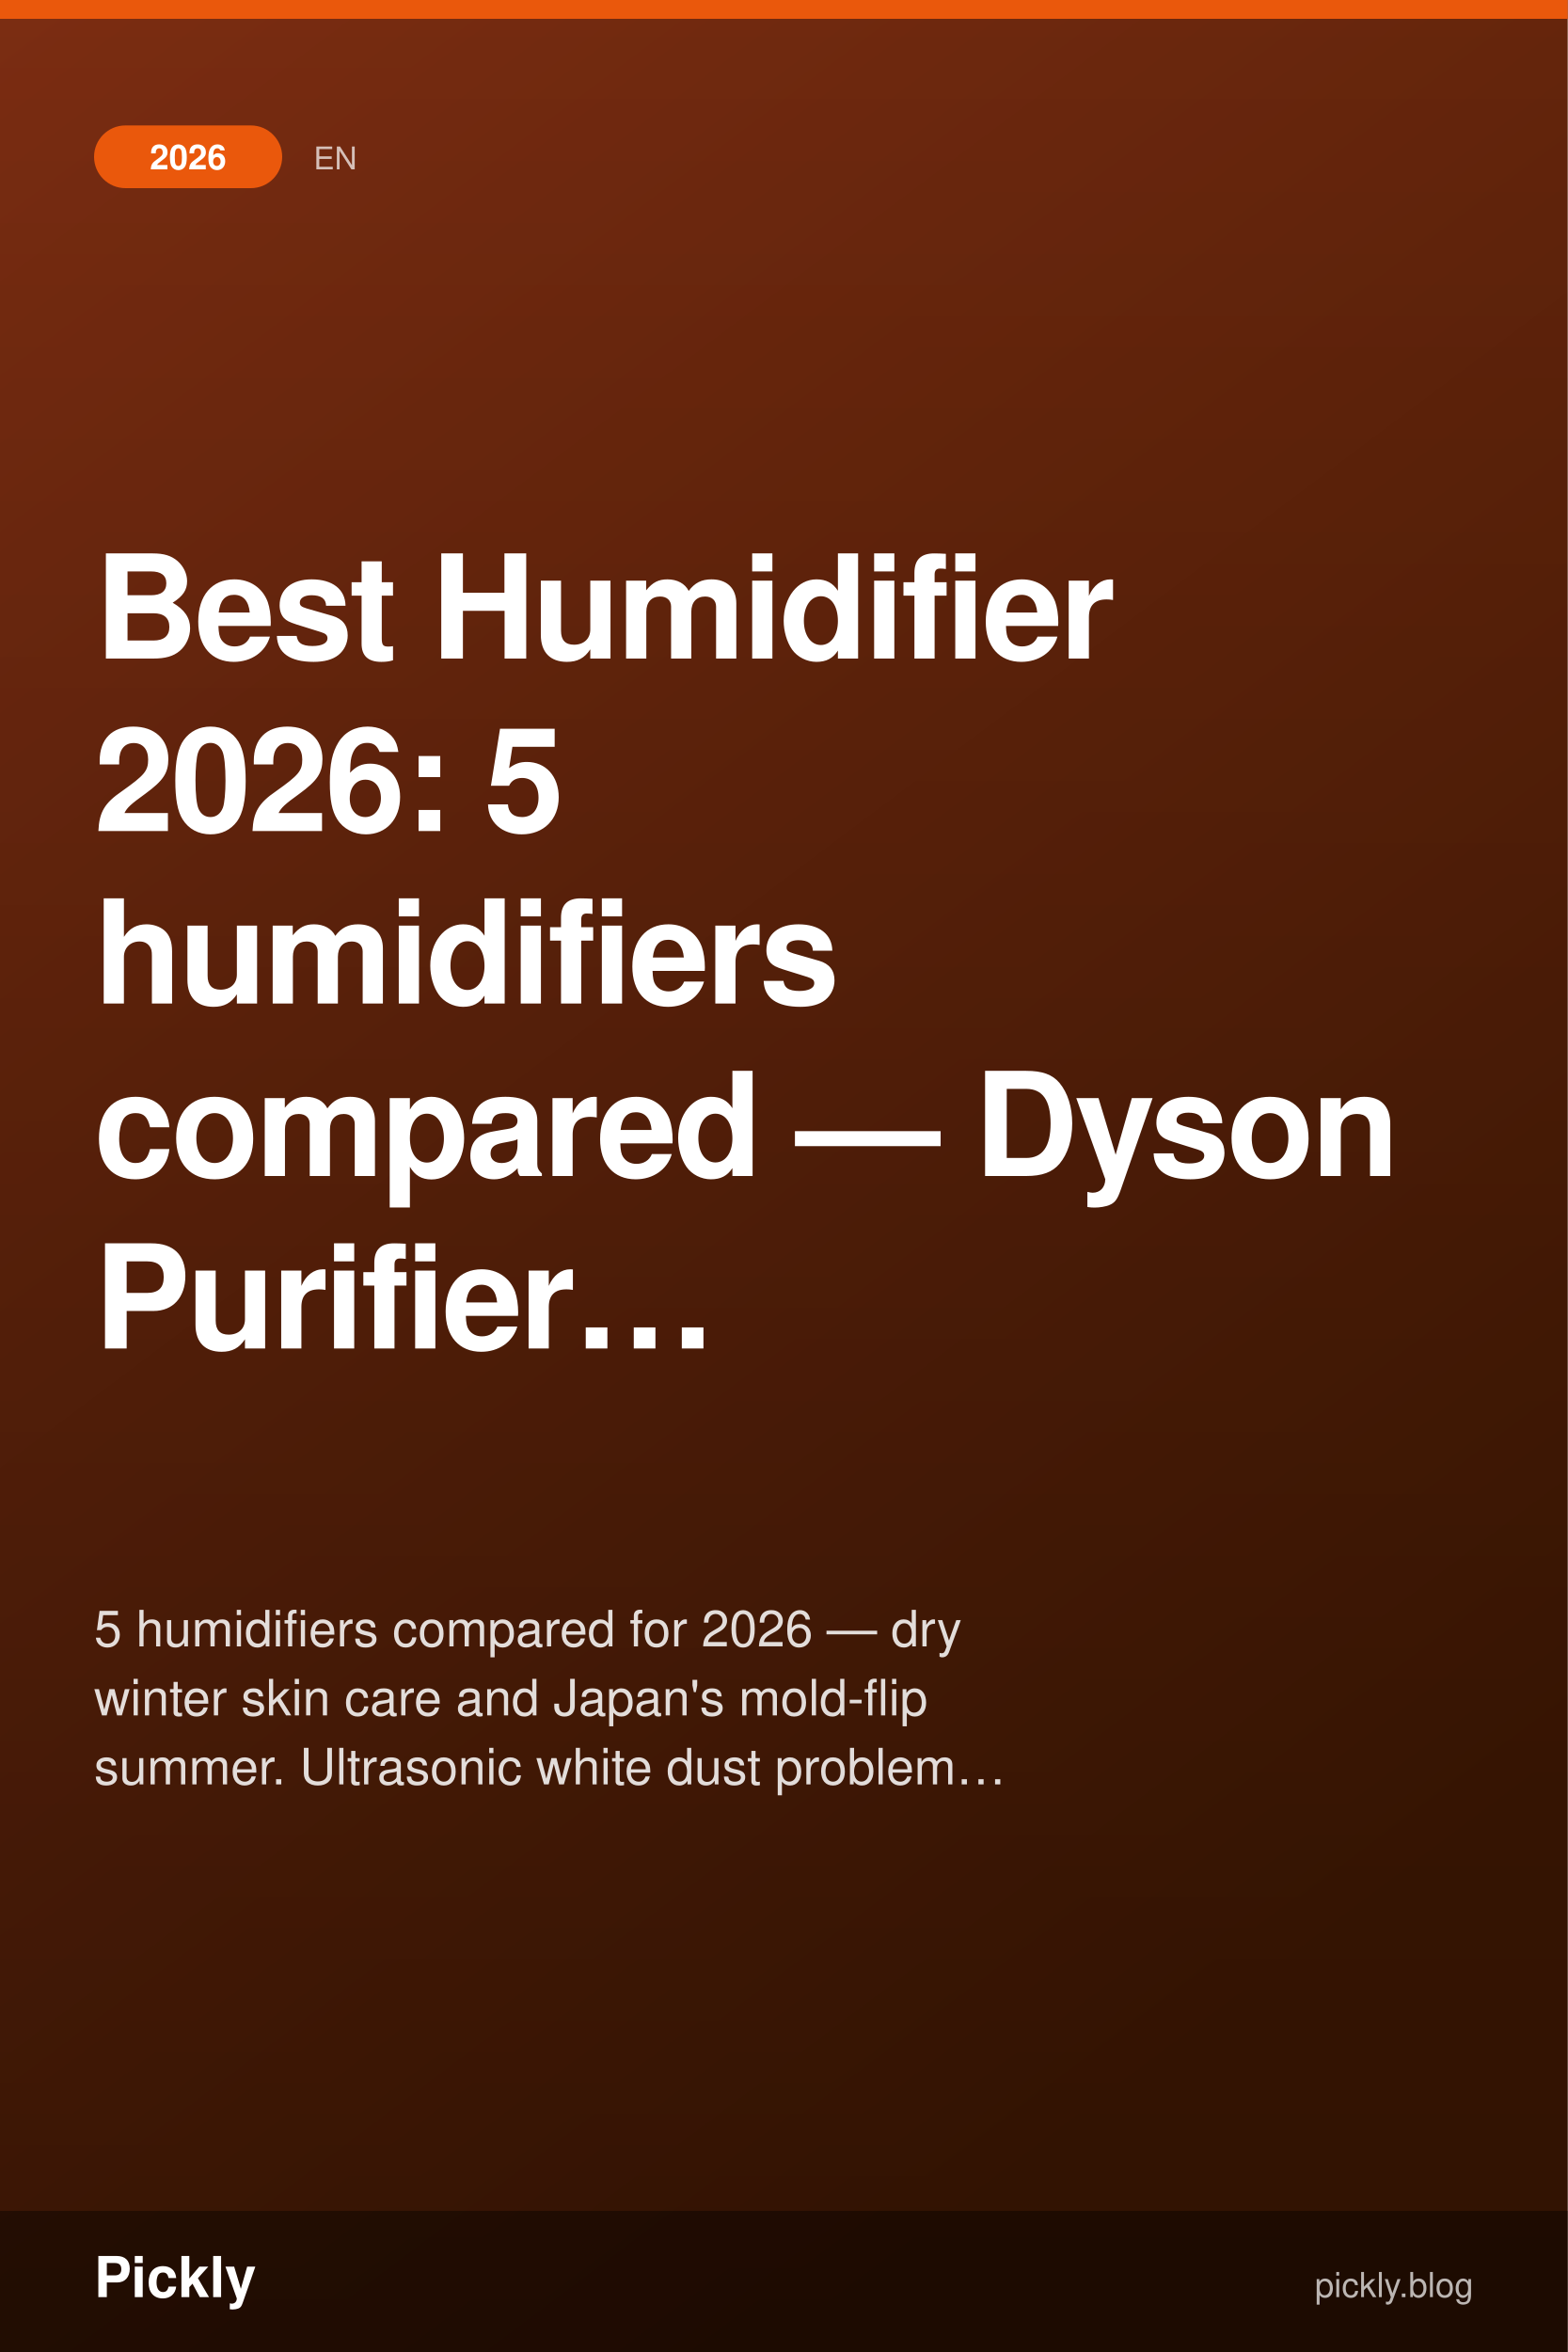
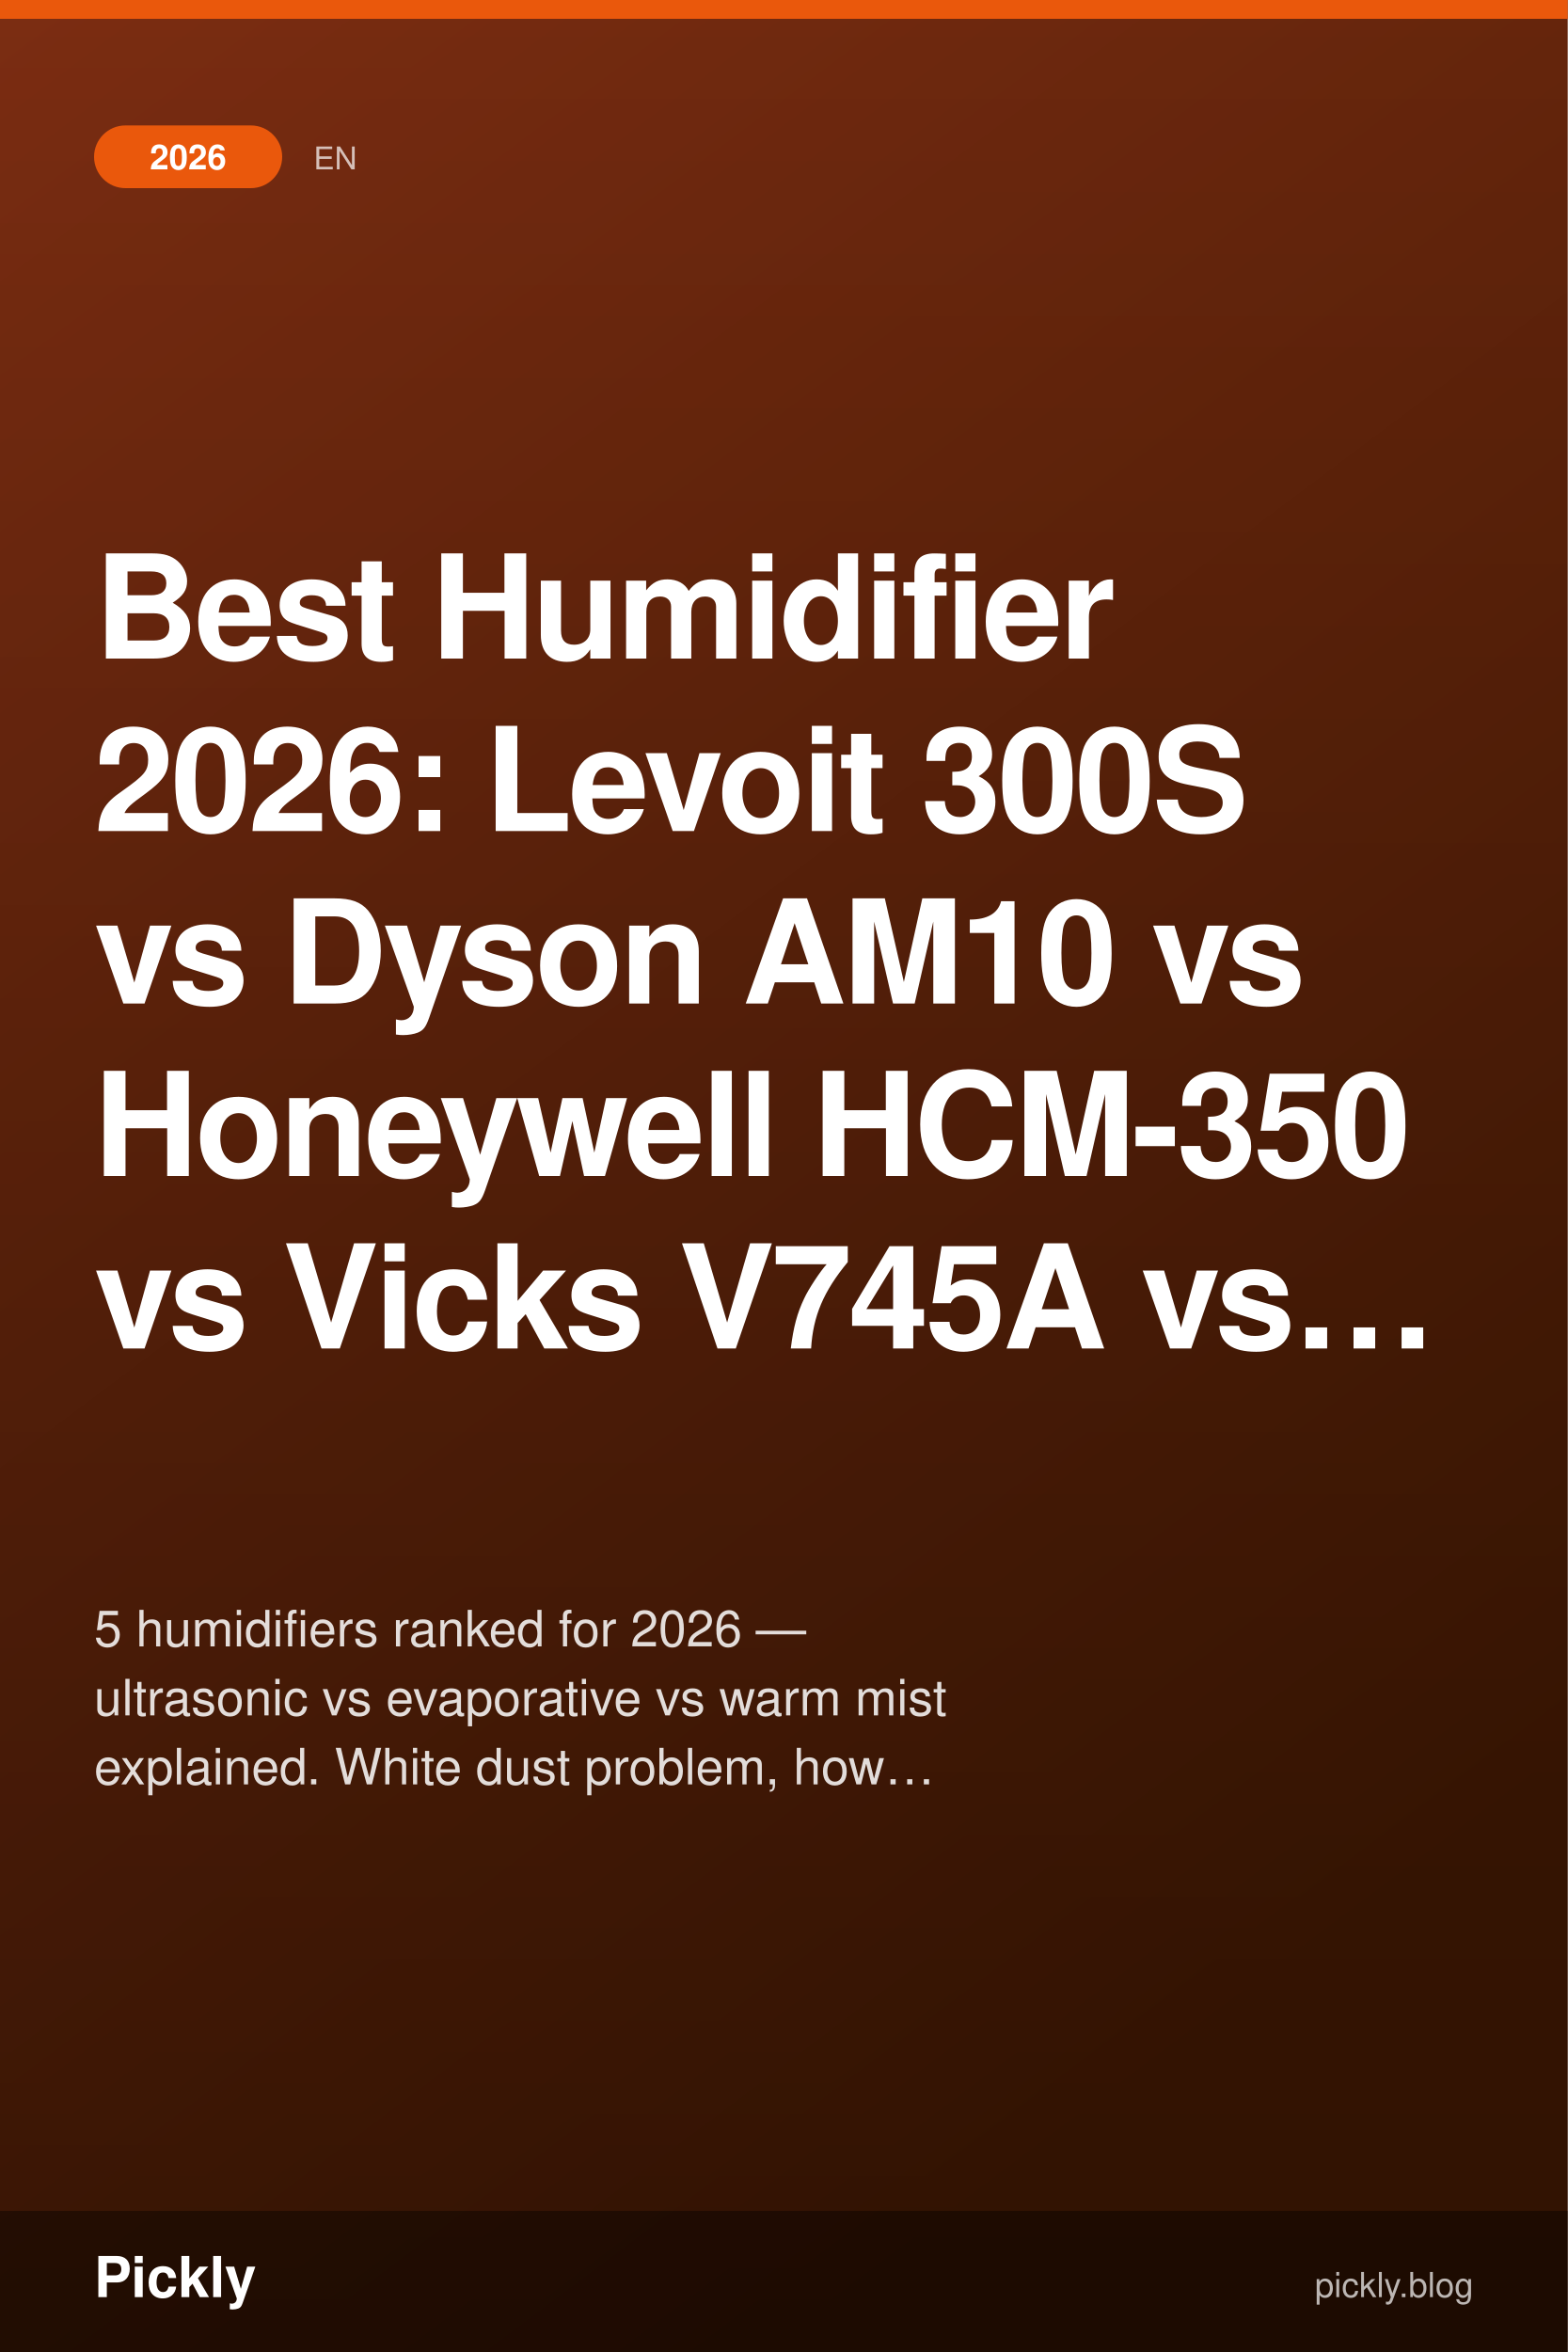
<svg xmlns="http://www.w3.org/2000/svg" width="1000" height="1500" viewBox="0 0 1000 1500">
  <defs>
    <linearGradient id="bg" x1="0" y1="0" x2="0.5" y2="1">
      <stop offset="0" stop-color="#7c2d12" />
      <stop offset="1" stop-color="#451a03" />
    </linearGradient>
    <linearGradient id="overlay" x1="0" y1="0" x2="0" y2="1">
      <stop offset="0" stop-color="rgba(0,0,0,0)" />
      <stop offset="1" stop-color="rgba(0,0,0,0.3)" />
    </linearGradient>
  </defs>
  <rect width="1000" height="1500" fill="url(#bg)" />
  <rect width="1000" height="1500" fill="url(#overlay)" />
  <rect x="0" y="0" width="1000" height="12" fill="#ea580c" />
  <rect x="60" y="80" width="120" height="40" rx="20" fill="#ea580c" />
  <text x="120" y="108" font-family="'Helvetica Neue', Helvetica, Arial, 'Hiragino Sans GB', 'Hiragino Sans', 'PingFang SC', 'PingFang TC', 'Apple SD Gothic Neo', 'Kohinoor Devanagari', 'Devanagari Sangam MN', 'Geeza Pro', 'SF Arabic', Thonburi, 'Sukhumvit Set', 'Arial Unicode MS', sans-serif" font-size="22" fill="#ffffff" font-weight="700" text-anchor="middle">2026</text>
  <text x="200" y="108" font-family="'Helvetica Neue', Helvetica, Arial, 'Hiragino Sans GB', 'Hiragino Sans', 'PingFang SC', 'PingFang TC', 'Apple SD Gothic Neo', 'Kohinoor Devanagari', 'Devanagari Sangam MN', 'Geeza Pro', 'SF Arabic', Thonburi, 'Sukhumvit Set', 'Arial Unicode MS', sans-serif" font-size="20" fill="rgba(255,255,255,0.7)" font-weight="500">EN</text>
  <text x="60" y="420" font-family="'Helvetica Neue', Helvetica, Arial, 'Hiragino Sans GB', 'Hiragino Sans', 'PingFang SC', 'PingFang TC', 'Apple SD Gothic Neo', 'Kohinoor Devanagari', 'Devanagari Sangam MN', 'Geeza Pro', 'SF Arabic', Thonburi, 'Sukhumvit Set', 'Arial Unicode MS', sans-serif" font-size="92" fill="#ffffff" font-weight="900" letter-spacing="-2" text-anchor="start">Best Humidifier</text>
-   <text x="60" y="530" font-family="'Helvetica Neue', Helvetica, Arial, 'Hiragino Sans GB', 'Hiragino Sans', 'PingFang SC', 'PingFang TC', 'Apple SD Gothic Neo', 'Kohinoor Devanagari', 'Devanagari Sangam MN', 'Geeza Pro', 'SF Arabic', Thonburi, 'Sukhumvit Set', 'Arial Unicode MS', sans-serif" font-size="92" fill="#ffffff" font-weight="900" letter-spacing="-2" text-anchor="start">2026: 5</text>
-   <text x="60" y="640" font-family="'Helvetica Neue', Helvetica, Arial, 'Hiragino Sans GB', 'Hiragino Sans', 'PingFang SC', 'PingFang TC', 'Apple SD Gothic Neo', 'Kohinoor Devanagari', 'Devanagari Sangam MN', 'Geeza Pro', 'SF Arabic', Thonburi, 'Sukhumvit Set', 'Arial Unicode MS', sans-serif" font-size="92" fill="#ffffff" font-weight="900" letter-spacing="-2" text-anchor="start">humidifiers</text>
-   <text x="60" y="750" font-family="'Helvetica Neue', Helvetica, Arial, 'Hiragino Sans GB', 'Hiragino Sans', 'PingFang SC', 'PingFang TC', 'Apple SD Gothic Neo', 'Kohinoor Devanagari', 'Devanagari Sangam MN', 'Geeza Pro', 'SF Arabic', Thonburi, 'Sukhumvit Set', 'Arial Unicode MS', sans-serif" font-size="92" fill="#ffffff" font-weight="900" letter-spacing="-2" text-anchor="start">compared — Dyson</text>
-   <text x="60" y="860" font-family="'Helvetica Neue', Helvetica, Arial, 'Hiragino Sans GB', 'Hiragino Sans', 'PingFang SC', 'PingFang TC', 'Apple SD Gothic Neo', 'Kohinoor Devanagari', 'Devanagari Sangam MN', 'Geeza Pro', 'SF Arabic', Thonburi, 'Sukhumvit Set', 'Arial Unicode MS', sans-serif" font-size="92" fill="#ffffff" font-weight="900" letter-spacing="-2" text-anchor="start">Purifier…</text>
-   <text x="60" y="1050" font-family="'Helvetica Neue', Helvetica, Arial, 'Hiragino Sans GB', 'Hiragino Sans', 'PingFang SC', 'PingFang TC', 'Apple SD Gothic Neo', 'Kohinoor Devanagari', 'Devanagari Sangam MN', 'Geeza Pro', 'SF Arabic', Thonburi, 'Sukhumvit Set', 'Arial Unicode MS', sans-serif" font-size="32" fill="rgba(255,255,255,0.85)" font-weight="400" text-anchor="start">5 humidifiers compared for 2026 — dry</text>
-   <text x="60" y="1094" font-family="'Helvetica Neue', Helvetica, Arial, 'Hiragino Sans GB', 'Hiragino Sans', 'PingFang SC', 'PingFang TC', 'Apple SD Gothic Neo', 'Kohinoor Devanagari', 'Devanagari Sangam MN', 'Geeza Pro', 'SF Arabic', Thonburi, 'Sukhumvit Set', 'Arial Unicode MS', sans-serif" font-size="32" fill="rgba(255,255,255,0.85)" font-weight="400" text-anchor="start">winter skin care and Japan's mold-flip</text>
-   <text x="60" y="1138" font-family="'Helvetica Neue', Helvetica, Arial, 'Hiragino Sans GB', 'Hiragino Sans', 'PingFang SC', 'PingFang TC', 'Apple SD Gothic Neo', 'Kohinoor Devanagari', 'Devanagari Sangam MN', 'Geeza Pro', 'SF Arabic', Thonburi, 'Sukhumvit Set', 'Arial Unicode MS', sans-serif" font-size="32" fill="rgba(255,255,255,0.85)" font-weight="400" text-anchor="start">summer. Ultrasonic white dust problem…</text>
+   <text x="60" y="530" font-family="'Helvetica Neue', Helvetica, Arial, 'Hiragino Sans GB', 'Hiragino Sans', 'PingFang SC', 'PingFang TC', 'Apple SD Gothic Neo', 'Kohinoor Devanagari', 'Devanagari Sangam MN', 'Geeza Pro', 'SF Arabic', Thonburi, 'Sukhumvit Set', 'Arial Unicode MS', sans-serif" font-size="92" fill="#ffffff" font-weight="900" letter-spacing="-2" text-anchor="start">2026: Levoit 300S</text>
+   <text x="60" y="640" font-family="'Helvetica Neue', Helvetica, Arial, 'Hiragino Sans GB', 'Hiragino Sans', 'PingFang SC', 'PingFang TC', 'Apple SD Gothic Neo', 'Kohinoor Devanagari', 'Devanagari Sangam MN', 'Geeza Pro', 'SF Arabic', Thonburi, 'Sukhumvit Set', 'Arial Unicode MS', sans-serif" font-size="92" fill="#ffffff" font-weight="900" letter-spacing="-2" text-anchor="start">vs Dyson AM10 vs</text>
+   <text x="60" y="750" font-family="'Helvetica Neue', Helvetica, Arial, 'Hiragino Sans GB', 'Hiragino Sans', 'PingFang SC', 'PingFang TC', 'Apple SD Gothic Neo', 'Kohinoor Devanagari', 'Devanagari Sangam MN', 'Geeza Pro', 'SF Arabic', Thonburi, 'Sukhumvit Set', 'Arial Unicode MS', sans-serif" font-size="92" fill="#ffffff" font-weight="900" letter-spacing="-2" text-anchor="start">Honeywell HCM-350</text>
+   <text x="60" y="860" font-family="'Helvetica Neue', Helvetica, Arial, 'Hiragino Sans GB', 'Hiragino Sans', 'PingFang SC', 'PingFang TC', 'Apple SD Gothic Neo', 'Kohinoor Devanagari', 'Devanagari Sangam MN', 'Geeza Pro', 'SF Arabic', Thonburi, 'Sukhumvit Set', 'Arial Unicode MS', sans-serif" font-size="92" fill="#ffffff" font-weight="900" letter-spacing="-2" text-anchor="start">vs Vicks V745A vs…</text>
+   <text x="60" y="1050" font-family="'Helvetica Neue', Helvetica, Arial, 'Hiragino Sans GB', 'Hiragino Sans', 'PingFang SC', 'PingFang TC', 'Apple SD Gothic Neo', 'Kohinoor Devanagari', 'Devanagari Sangam MN', 'Geeza Pro', 'SF Arabic', Thonburi, 'Sukhumvit Set', 'Arial Unicode MS', sans-serif" font-size="32" fill="rgba(255,255,255,0.85)" font-weight="400" text-anchor="start">5 humidifiers ranked for 2026 —</text>
+   <text x="60" y="1094" font-family="'Helvetica Neue', Helvetica, Arial, 'Hiragino Sans GB', 'Hiragino Sans', 'PingFang SC', 'PingFang TC', 'Apple SD Gothic Neo', 'Kohinoor Devanagari', 'Devanagari Sangam MN', 'Geeza Pro', 'SF Arabic', Thonburi, 'Sukhumvit Set', 'Arial Unicode MS', sans-serif" font-size="32" fill="rgba(255,255,255,0.85)" font-weight="400" text-anchor="start">ultrasonic vs evaporative vs warm mist</text>
+   <text x="60" y="1138" font-family="'Helvetica Neue', Helvetica, Arial, 'Hiragino Sans GB', 'Hiragino Sans', 'PingFang SC', 'PingFang TC', 'Apple SD Gothic Neo', 'Kohinoor Devanagari', 'Devanagari Sangam MN', 'Geeza Pro', 'SF Arabic', Thonburi, 'Sukhumvit Set', 'Arial Unicode MS', sans-serif" font-size="32" fill="rgba(255,255,255,0.85)" font-weight="400" text-anchor="start">explained. White dust problem, how…</text>
  <rect x="0" y="1410" width="1000" height="90" fill="rgba(0,0,0,0.4)" />
  <text x="60" y="1465" font-family="'Helvetica Neue', Helvetica, Arial, 'Hiragino Sans GB', 'Hiragino Sans', 'PingFang SC', 'PingFang TC', 'Apple SD Gothic Neo', 'Kohinoor Devanagari', 'Devanagari Sangam MN', 'Geeza Pro', 'SF Arabic', Thonburi, 'Sukhumvit Set', 'Arial Unicode MS', sans-serif" font-size="36" fill="#ffffff" font-weight="800">Pickly</text>
  <text x="940" y="1465" font-family="'Helvetica Neue', Helvetica, Arial, 'Hiragino Sans GB', 'Hiragino Sans', 'PingFang SC', 'PingFang TC', 'Apple SD Gothic Neo', 'Kohinoor Devanagari', 'Devanagari Sangam MN', 'Geeza Pro', 'SF Arabic', Thonburi, 'Sukhumvit Set', 'Arial Unicode MS', sans-serif" font-size="22" fill="rgba(255,255,255,0.7)" font-weight="500" text-anchor="end">pickly.blog</text>
</svg>
